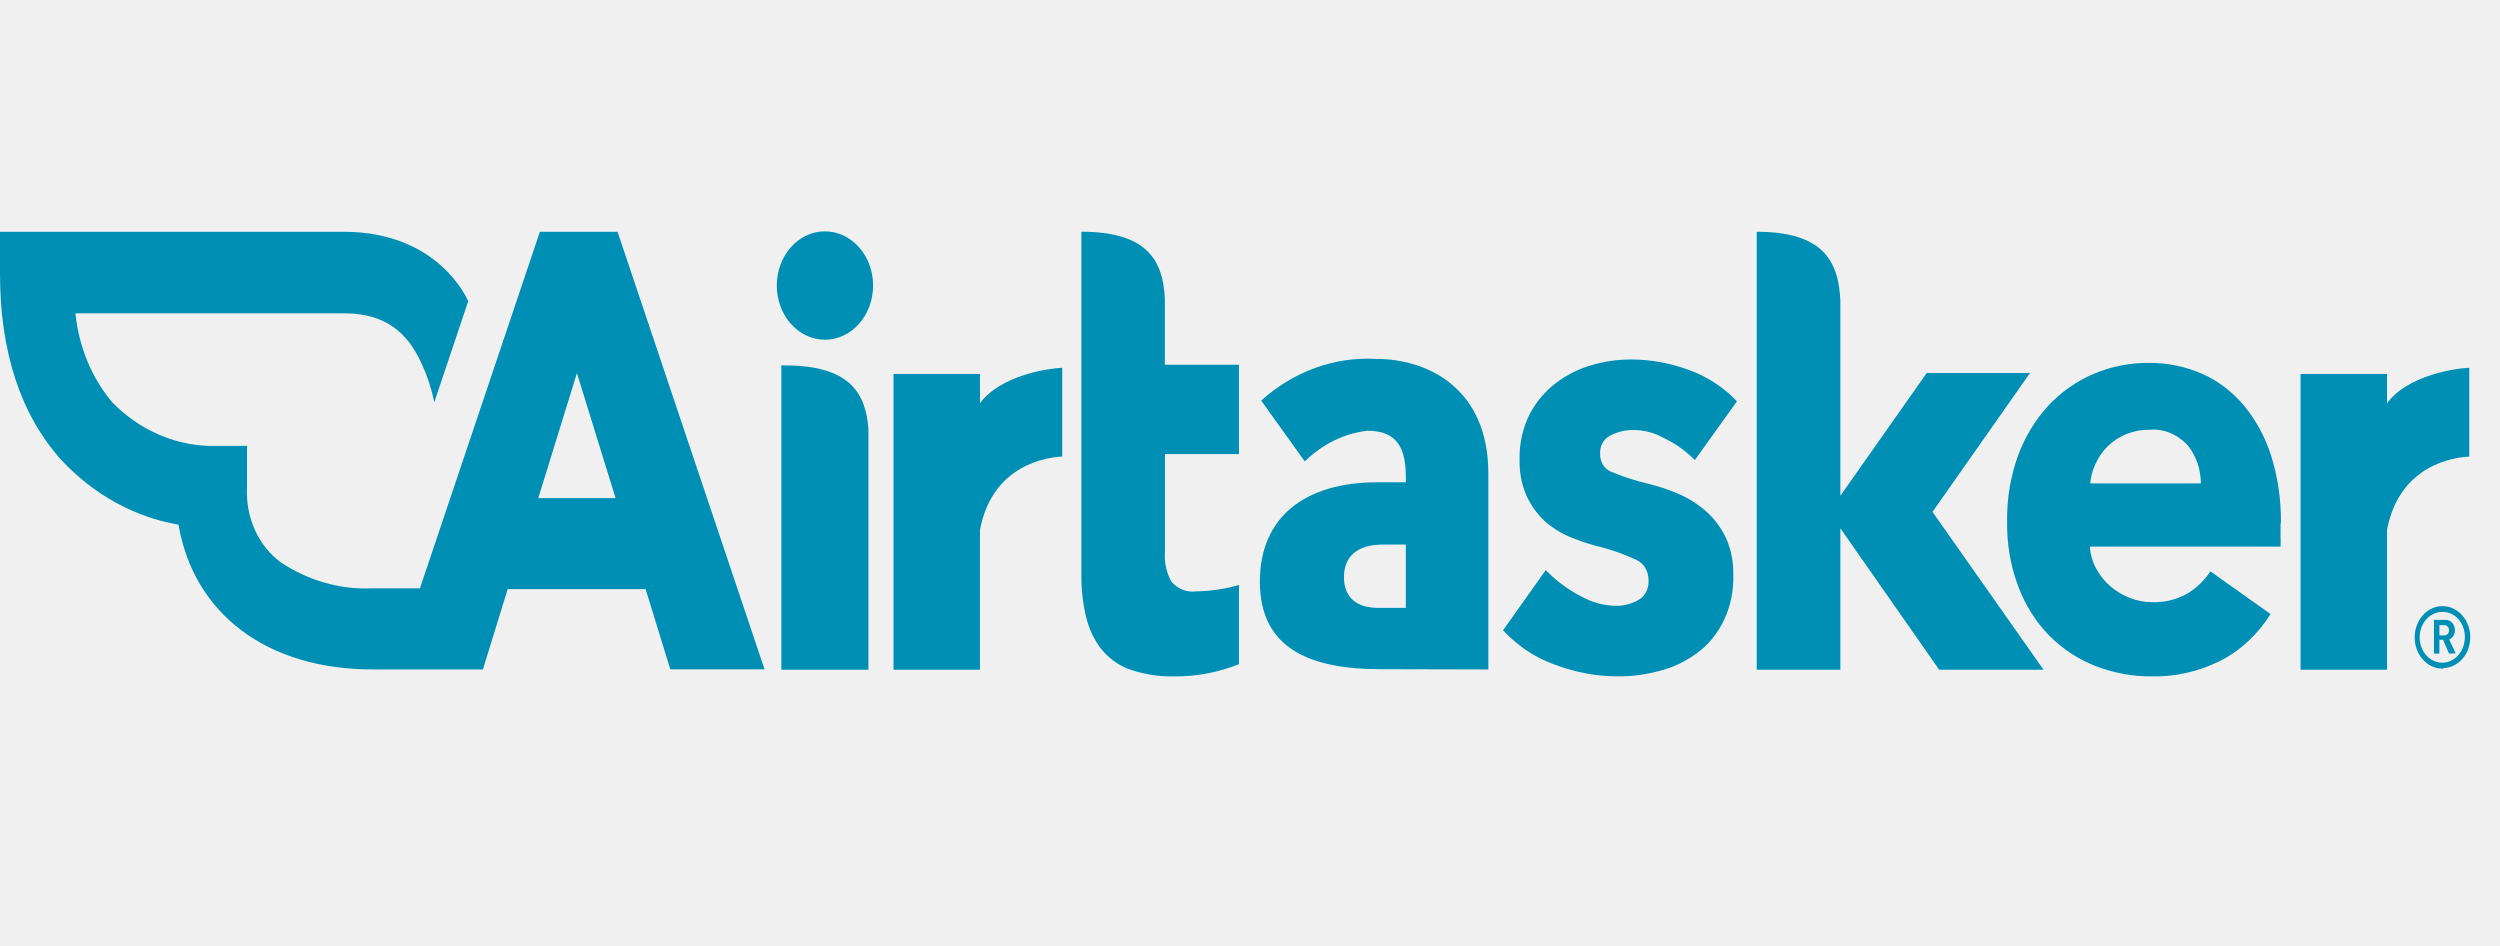
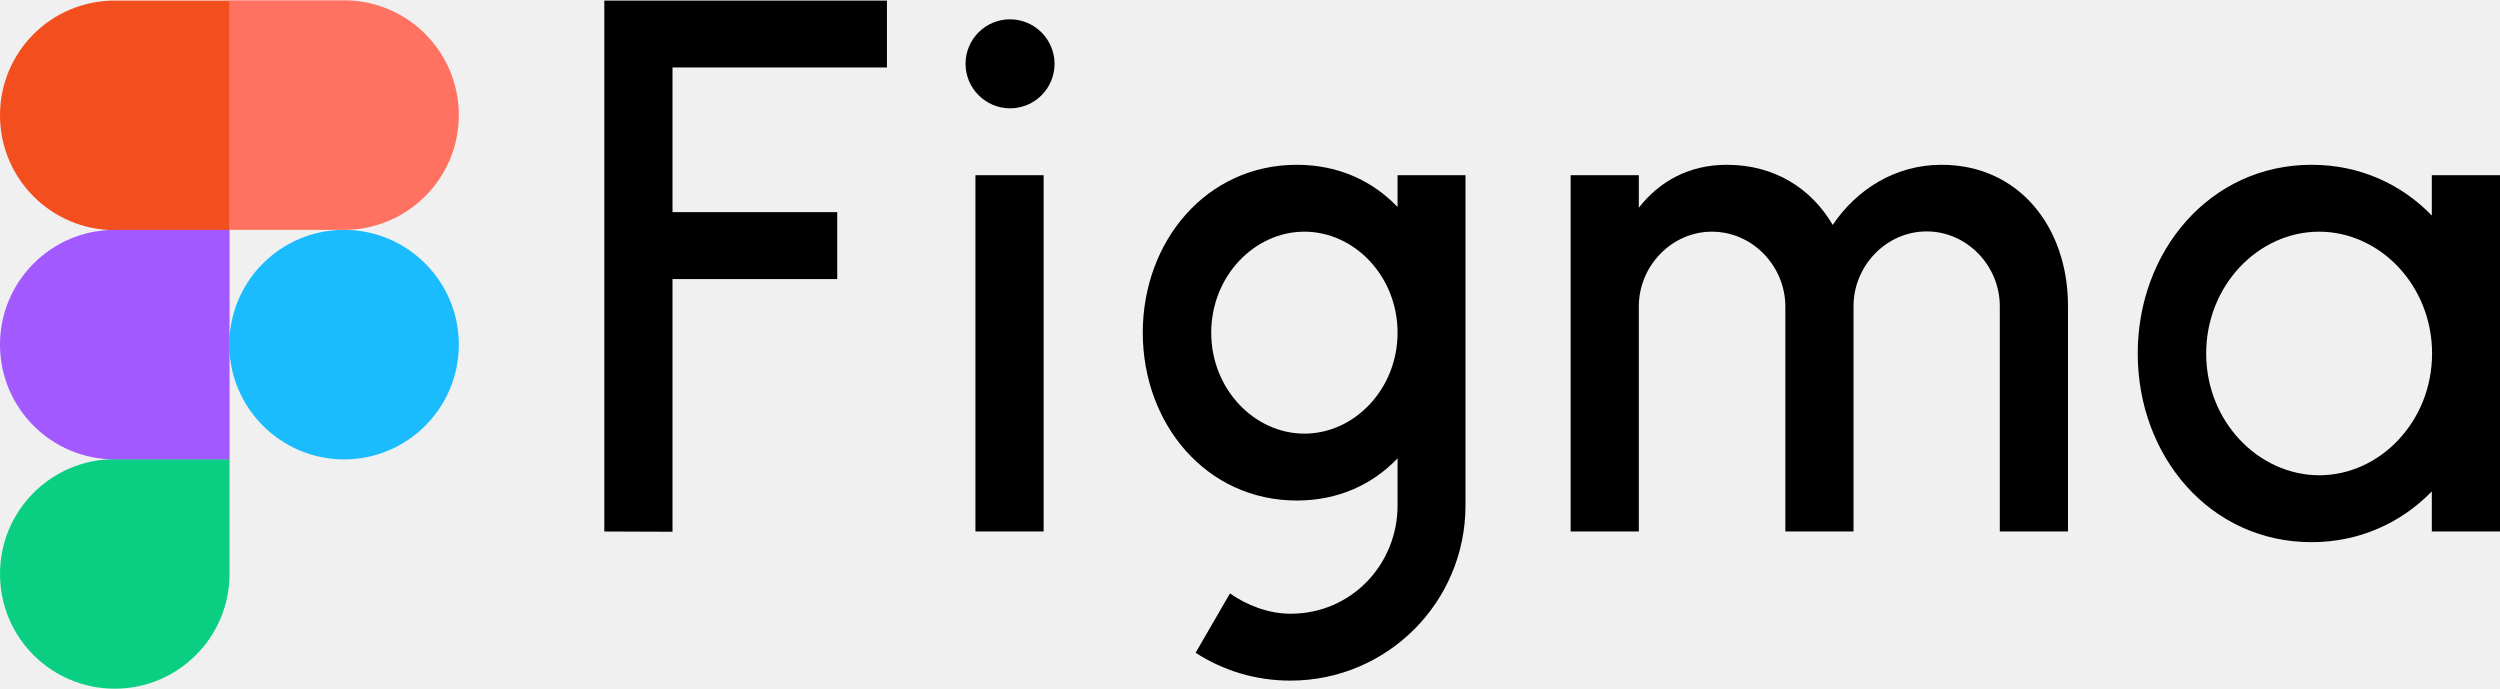
- <svg xmlns="http://www.w3.org/2000/svg" width="82" height="31" viewBox="0 0 82 31" fill="none">
-   <g clip-path="url(#clip0_28044_246)">
-     <path d="M80.992 14.976V12.063C80.486 12.086 78.967 12.319 78.294 13.226V12.264H75.458V21.967H78.294V17.382C78.699 15.222 80.535 14.994 81.001 14.976H80.992ZM55.591 15.09C55.287 14.784 54.939 14.537 54.562 14.361C54.252 14.19 53.911 14.103 53.566 14.105C53.31 14.102 53.057 14.163 52.824 14.283C52.718 14.331 52.628 14.416 52.567 14.525C52.506 14.633 52.477 14.761 52.484 14.889C52.481 15.019 52.516 15.147 52.583 15.253C52.65 15.359 52.746 15.438 52.856 15.477C53.252 15.642 53.659 15.773 54.072 15.869C54.408 15.951 54.739 16.062 55.06 16.202C55.384 16.34 55.687 16.532 55.96 16.771C56.226 17.007 56.447 17.302 56.608 17.637C56.778 18.012 56.861 18.429 56.851 18.85C56.869 19.363 56.766 19.873 56.552 20.328C56.339 20.782 56.023 21.165 55.636 21.439C55.264 21.709 54.853 21.902 54.42 22.008C53.985 22.126 53.539 22.185 53.092 22.186C52.382 22.186 51.678 22.057 51.005 21.803C50.367 21.58 49.783 21.193 49.3 20.673L50.701 18.699C51.043 19.05 51.431 19.34 51.852 19.556C52.22 19.765 52.627 19.872 53.039 19.871C53.279 19.868 53.516 19.804 53.732 19.684C53.841 19.627 53.932 19.533 53.993 19.416C54.054 19.298 54.081 19.163 54.072 19.027C54.073 18.883 54.035 18.742 53.963 18.623C53.89 18.504 53.787 18.413 53.667 18.362C53.244 18.164 52.806 18.012 52.358 17.906C52.048 17.825 51.744 17.72 51.447 17.592C51.154 17.464 50.88 17.286 50.636 17.063C50.403 16.839 50.211 16.567 50.069 16.261C49.911 15.895 49.833 15.492 49.842 15.085C49.829 14.559 49.944 14.039 50.175 13.581C50.392 13.169 50.69 12.818 51.046 12.556C51.399 12.289 51.791 12.093 52.204 11.977C52.62 11.854 53.047 11.792 53.476 11.79C54.126 11.789 54.771 11.905 55.389 12.132C55.978 12.339 56.519 12.691 56.973 13.162L55.591 15.09ZM72.189 15.855C72.186 15.409 72.042 14.978 71.784 14.639C71.617 14.447 71.415 14.299 71.192 14.205C70.968 14.111 70.729 14.074 70.492 14.096C70.233 14.094 69.977 14.143 69.734 14.242C69.513 14.333 69.309 14.467 69.13 14.639C68.964 14.806 68.826 15.007 68.725 15.231C68.635 15.425 68.579 15.637 68.559 15.855H72.189ZM74.802 17.172V17.56C74.808 17.683 74.808 17.806 74.802 17.929H68.547C68.565 18.19 68.639 18.441 68.762 18.663C68.884 18.885 69.042 19.08 69.228 19.237C69.422 19.401 69.638 19.528 69.868 19.615C70.104 19.707 70.352 19.753 70.601 19.752C70.997 19.765 71.389 19.668 71.743 19.47C72.042 19.294 72.301 19.045 72.501 18.74L74.474 20.14C74.063 20.799 73.504 21.324 72.853 21.662C72.136 22.025 71.355 22.204 70.569 22.186C69.944 22.19 69.323 22.074 68.733 21.844C68.176 21.631 67.662 21.294 67.222 20.855C66.785 20.411 66.438 19.865 66.205 19.255C65.946 18.57 65.819 17.831 65.833 17.086C65.824 16.351 65.947 15.621 66.193 14.939C66.42 14.328 66.755 13.774 67.178 13.312C67.603 12.861 68.102 12.508 68.648 12.273C69.237 12.021 69.862 11.896 70.492 11.904C71.089 11.898 71.681 12.02 72.238 12.264C72.755 12.493 73.221 12.848 73.603 13.303C73.995 13.778 74.299 14.338 74.494 14.948C74.716 15.66 74.824 16.41 74.814 17.163L74.802 17.172ZM40.638 14.894V11.963H38.207V9.789C38.146 8.536 37.62 7.601 35.469 7.601V18.891C35.467 19.343 35.518 19.794 35.623 20.231C35.714 20.615 35.88 20.971 36.109 21.274C36.353 21.577 36.661 21.805 37.004 21.94C37.483 22.111 37.984 22.195 38.487 22.186C39.219 22.196 39.947 22.06 40.638 21.785V19.187C40.177 19.32 39.704 19.39 39.228 19.397C39.08 19.417 38.93 19.399 38.789 19.343C38.648 19.286 38.521 19.194 38.418 19.073C38.256 18.777 38.183 18.43 38.211 18.084V14.894H40.638Z" fill="#008FB4" />
-     <path d="M63.386 16.79L66.586 12.232H63.199L60.364 16.261V9.88C60.311 8.568 59.804 7.602 57.621 7.602V21.967H60.364V17.328L63.605 21.967H67.028L63.386 16.79ZM48.818 21.958V15.532C48.818 12.765 46.865 11.772 45.135 11.772C43.773 11.695 42.433 12.182 41.367 13.139L42.797 15.135C43.373 14.566 44.093 14.214 44.855 14.128C45.897 14.128 46.111 14.798 46.111 15.655V15.819H45.175C42.769 15.819 41.323 16.99 41.323 19.078C41.323 21.357 43.105 21.949 45.277 21.949L48.818 21.958ZM46.111 19.939H45.212C44.511 19.939 44.082 19.611 44.082 18.932C44.082 18.253 44.511 17.861 45.37 17.861H46.111V19.939ZM25.478 9.365C25.478 9.837 25.645 10.289 25.941 10.622C26.237 10.956 26.639 11.143 27.058 11.143C27.477 11.143 27.879 10.956 28.175 10.622C28.472 10.289 28.638 9.837 28.638 9.365C28.638 8.894 28.472 8.442 28.175 8.108C27.879 7.775 27.477 7.588 27.058 7.588C26.639 7.588 26.237 7.775 25.941 8.108C25.645 8.442 25.478 8.894 25.478 9.365ZM25.746 11.986H25.628V21.967H28.484V14.087C28.403 12.875 27.852 11.986 25.746 11.986ZM34.841 14.976V12.063C34.338 12.086 32.815 12.319 32.143 13.226V12.264H29.307V21.967H32.143V17.46C32.141 17.434 32.141 17.408 32.143 17.382C32.548 15.222 34.379 14.994 34.849 14.976H34.841ZM80.17 20.504H80.012V20.841H80.17C80.19 20.843 80.211 20.839 80.23 20.831C80.249 20.823 80.266 20.811 80.281 20.796C80.296 20.78 80.308 20.761 80.316 20.74C80.324 20.718 80.328 20.696 80.328 20.673C80.328 20.65 80.324 20.627 80.316 20.606C80.308 20.585 80.296 20.566 80.281 20.55C80.266 20.535 80.249 20.522 80.23 20.514C80.211 20.506 80.19 20.503 80.17 20.504ZM80.328 21.439L80.134 20.983H80.012V21.439H79.834V20.331H80.215C80.255 20.33 80.295 20.338 80.333 20.355C80.37 20.371 80.405 20.396 80.433 20.428C80.462 20.46 80.485 20.498 80.5 20.54C80.516 20.582 80.523 20.628 80.522 20.673C80.523 20.739 80.505 20.804 80.471 20.858C80.436 20.912 80.388 20.953 80.332 20.974L80.547 21.43L80.328 21.439ZM80.142 20.071C79.994 20.063 79.847 20.105 79.72 20.192C79.594 20.278 79.493 20.405 79.431 20.557C79.37 20.708 79.35 20.877 79.374 21.041C79.398 21.206 79.466 21.358 79.568 21.479C79.67 21.6 79.802 21.683 79.947 21.719C80.091 21.755 80.242 21.741 80.38 21.679C80.517 21.617 80.635 21.511 80.719 21.373C80.802 21.235 80.846 21.072 80.847 20.905C80.849 20.798 80.833 20.692 80.799 20.592C80.765 20.492 80.714 20.401 80.648 20.323C80.583 20.246 80.504 20.184 80.417 20.14C80.331 20.097 80.237 20.074 80.142 20.071ZM80.142 21.931C79.961 21.937 79.783 21.883 79.629 21.775C79.476 21.667 79.355 21.51 79.281 21.324C79.208 21.139 79.184 20.933 79.215 20.732C79.246 20.532 79.329 20.346 79.453 20.199C79.578 20.052 79.739 19.949 79.915 19.905C80.092 19.861 80.276 19.876 80.444 19.95C80.613 20.024 80.758 20.152 80.861 20.319C80.965 20.486 81.022 20.684 81.025 20.887C81.028 21.155 80.937 21.413 80.772 21.605C80.606 21.797 80.379 21.908 80.142 21.913V21.931ZM17.655 16.339L18.923 12.237L20.191 16.339H17.655ZM20.256 7.602H17.708L13.774 19.297H12.227C11.172 19.347 10.126 19.052 9.217 18.449C8.854 18.187 8.56 17.822 8.364 17.39C8.168 16.958 8.078 16.476 8.102 15.992V14.625H6.847C5.678 14.589 4.56 14.086 3.691 13.207C3.012 12.406 2.585 11.377 2.475 10.277H11.279C12.879 10.277 13.47 11.156 13.839 11.945C14.02 12.341 14.156 12.76 14.244 13.194L15.358 9.88C15.358 9.88 14.427 7.602 11.279 7.602H0V8.969C0 11.549 0.681 13.618 2.026 15.104C3.081 16.227 4.417 16.962 5.854 17.209C6.36 20.135 8.751 21.958 12.227 21.958H15.84L16.651 19.324H21.176L21.986 21.954H25.077L20.256 7.602Z" fill="#008FB4" />
-   </g>
-   <defs>
-     <clipPath id="clip0_28044_246">
-       <rect width="81.143" height="30.429" fill="white" />
-     </clipPath>
-   </defs>
+ <svg xmlns="http://www.w3.org/2000/svg" viewBox="0 -0.1 960.6 264.5" width="2500" height="689">
+   <path d="M232.2 0v204l26.2.1V107h63.3V81.3h-63.3V25.7h82.4V0zM388.1 41.4c9.5 0 17.1-7.7 17.1-17.1s-7.7-17.1-17.1-17.1c-9.5 0-17.1 7.7-17.1 17.1s7.7 17.1 17.1 17.1zM374.8 67.1V204H401V67.1z" />
+   <path clip-rule="evenodd" d="M498.3 63.1c-34.9 0-59.2 29.5-59.2 64.5s24.3 64.5 59.2 64.5c16 0 29.1-6.2 38.7-16.2V194c0 22.7-17.8 41.6-41.1 41.6-8.4 0-16.7-3.2-23.3-7.8l-13.2 22.8c10.5 6.8 23 10.7 36.4 10.7 37.2 0 67.3-30.1 67.3-67.3V67.1H537v12.2c-9.6-10-22.7-16.2-38.7-16.2zm-32.9 64.5c0-21.7 16.6-38.8 35.8-38.8s35.8 17.1 35.8 38.8-16.6 38.8-35.8 38.8-35.8-17.1-35.8-38.8z" fill-rule="evenodd" />
+   <path d="M657.8 88.8c-15.5 0-28.1 13.2-28.1 28.7V204h-26.2V67.1h26.2v12.5c7.7-9.9 19-16.5 33.8-16.5 18.4 0 32.5 9.1 40.7 23.1 9.1-13.5 23.9-23.1 41.8-23.1 29.9 0 48.5 24.1 48.6 53.9v87h-26.2v-86.6c0-15.5-12.6-28.7-28.1-28.7s-28.1 13.2-28.1 28.7V204H686v-86.6c-.1-15.5-12.7-28.6-28.2-28.6z" />
+   <path clip-rule="evenodd" d="M934.4 82.6c-11.7-12.1-27.7-19.5-46.2-19.5-39 0-66.8 33.1-66.8 72.5s27.7 72.5 66.8 72.5c18.5 0 34.5-7.5 46.2-19.5V204h26.2V67.1h-26.2zm-86.7 53c0-26.1 20-46.8 43.4-46.8 23.3 0 43.4 20.6 43.4 46.8 0 26.1-20 46.8-43.4 46.8-23.4-.1-43.4-20.7-43.4-46.8z" fill-rule="evenodd" />
+   <path d="M0 0h176.3v264.4H0z" fill="none" />
+   <path d="M88.1 132.2c0-24.3 19.7-44.1 44.1-44.1 24.3 0 44.1 19.7 44.1 44.1 0 24.3-19.7 44.1-44.1 44.1-24.3 0-44.1-19.8-44.1-44.1z" fill="#1abcfe" />
+   <path d="M0 220.3c0-24.3 19.7-44.1 44.1-44.1h44.1v44.1c0 24.3-19.7 44.1-44.1 44.1-24.4 0-44.1-19.7-44.1-44.1z" fill="#0acf83" />
+   <path d="M88.1 0v88.1h44.1c24.3 0 44.1-19.7 44.1-44.1 0-24.3-19.7-44.1-44.1-44.1H88.1z" fill="#ff7262" />
+   <path d="M0 44.1c0 24.3 19.7 44.1 44.1 44.1h44.1V0H44.1C19.7 0 0 19.7 0 44.1z" fill="#f24e1e" />
+   <path d="M0 132.2c0 24.3 19.7 44.1 44.1 44.1h44.1V88.1H44.1C19.7 88.1 0 107.9 0 132.2z" fill="#a259ff" />
</svg>
